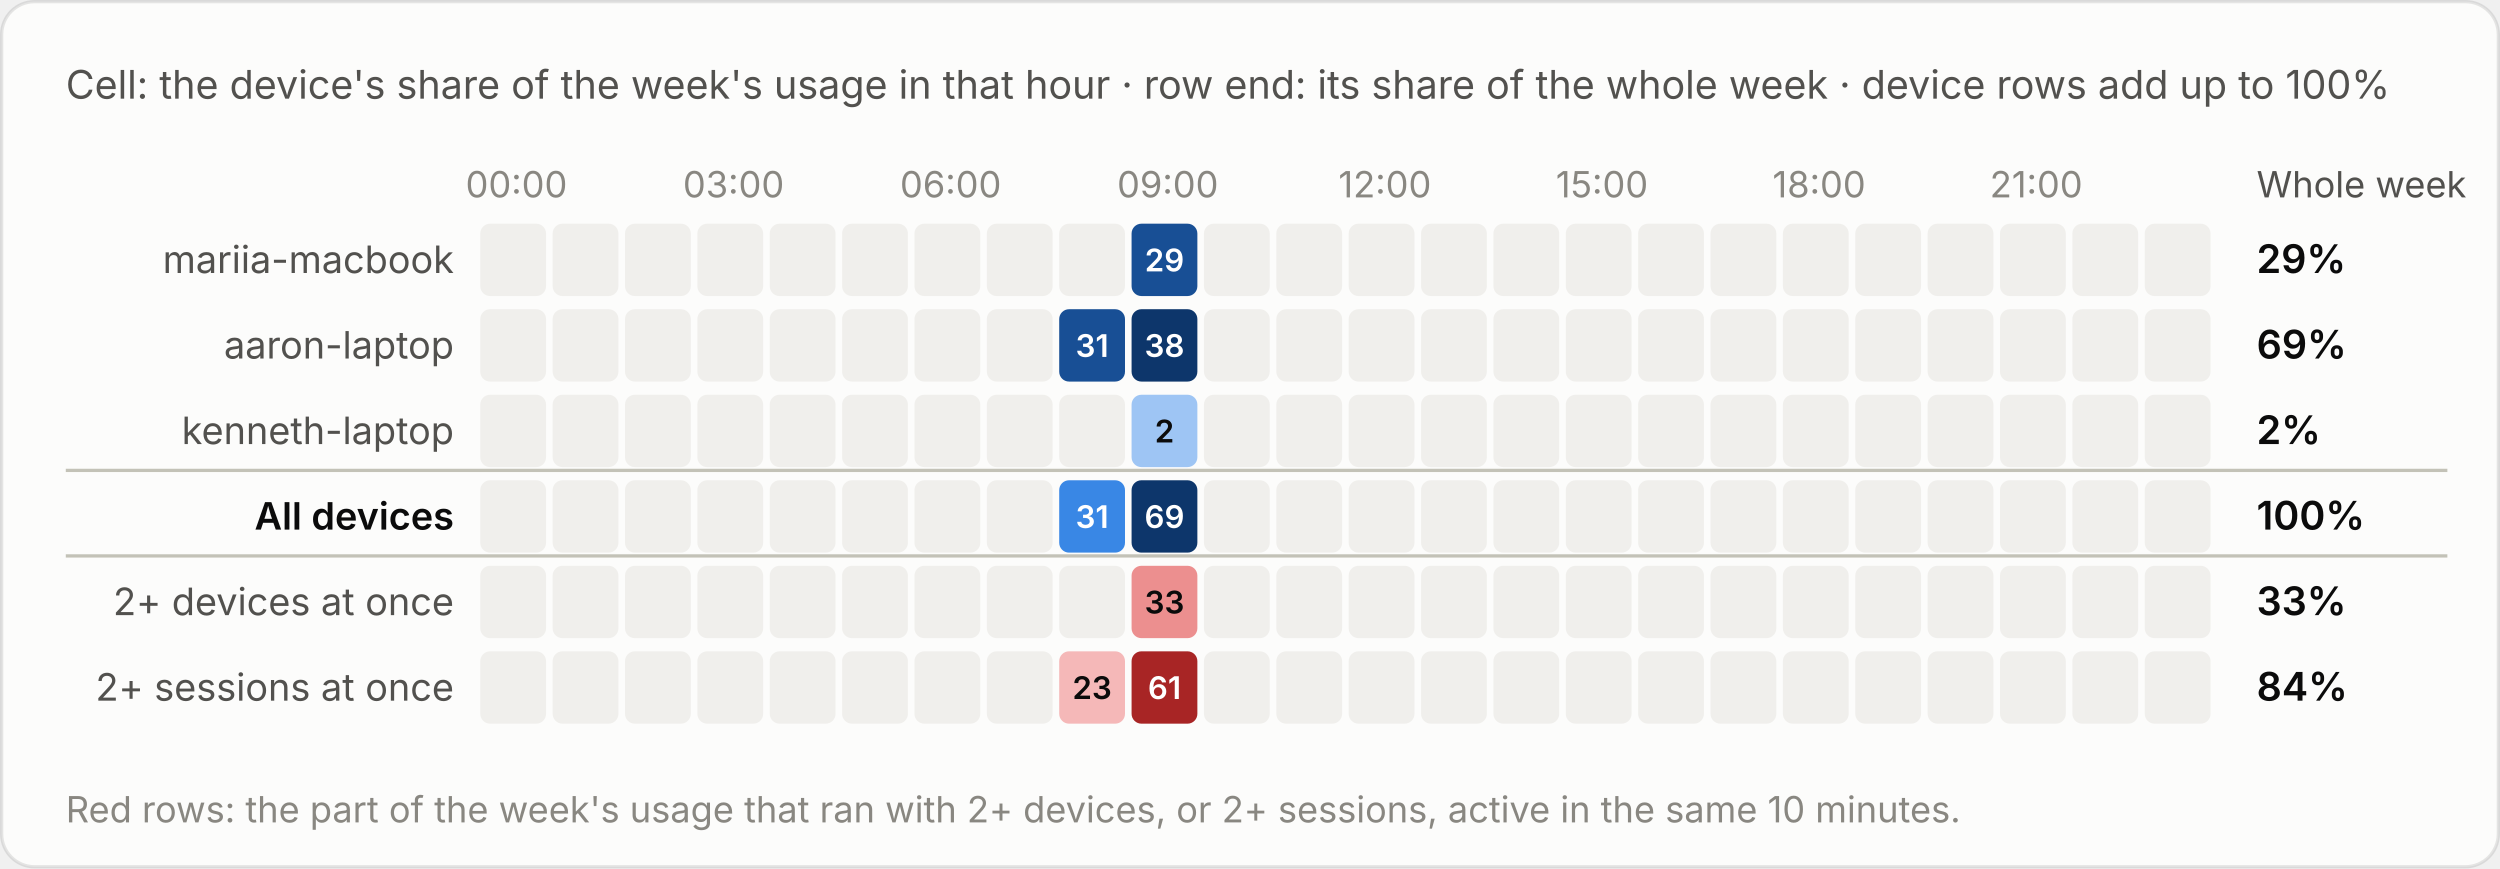
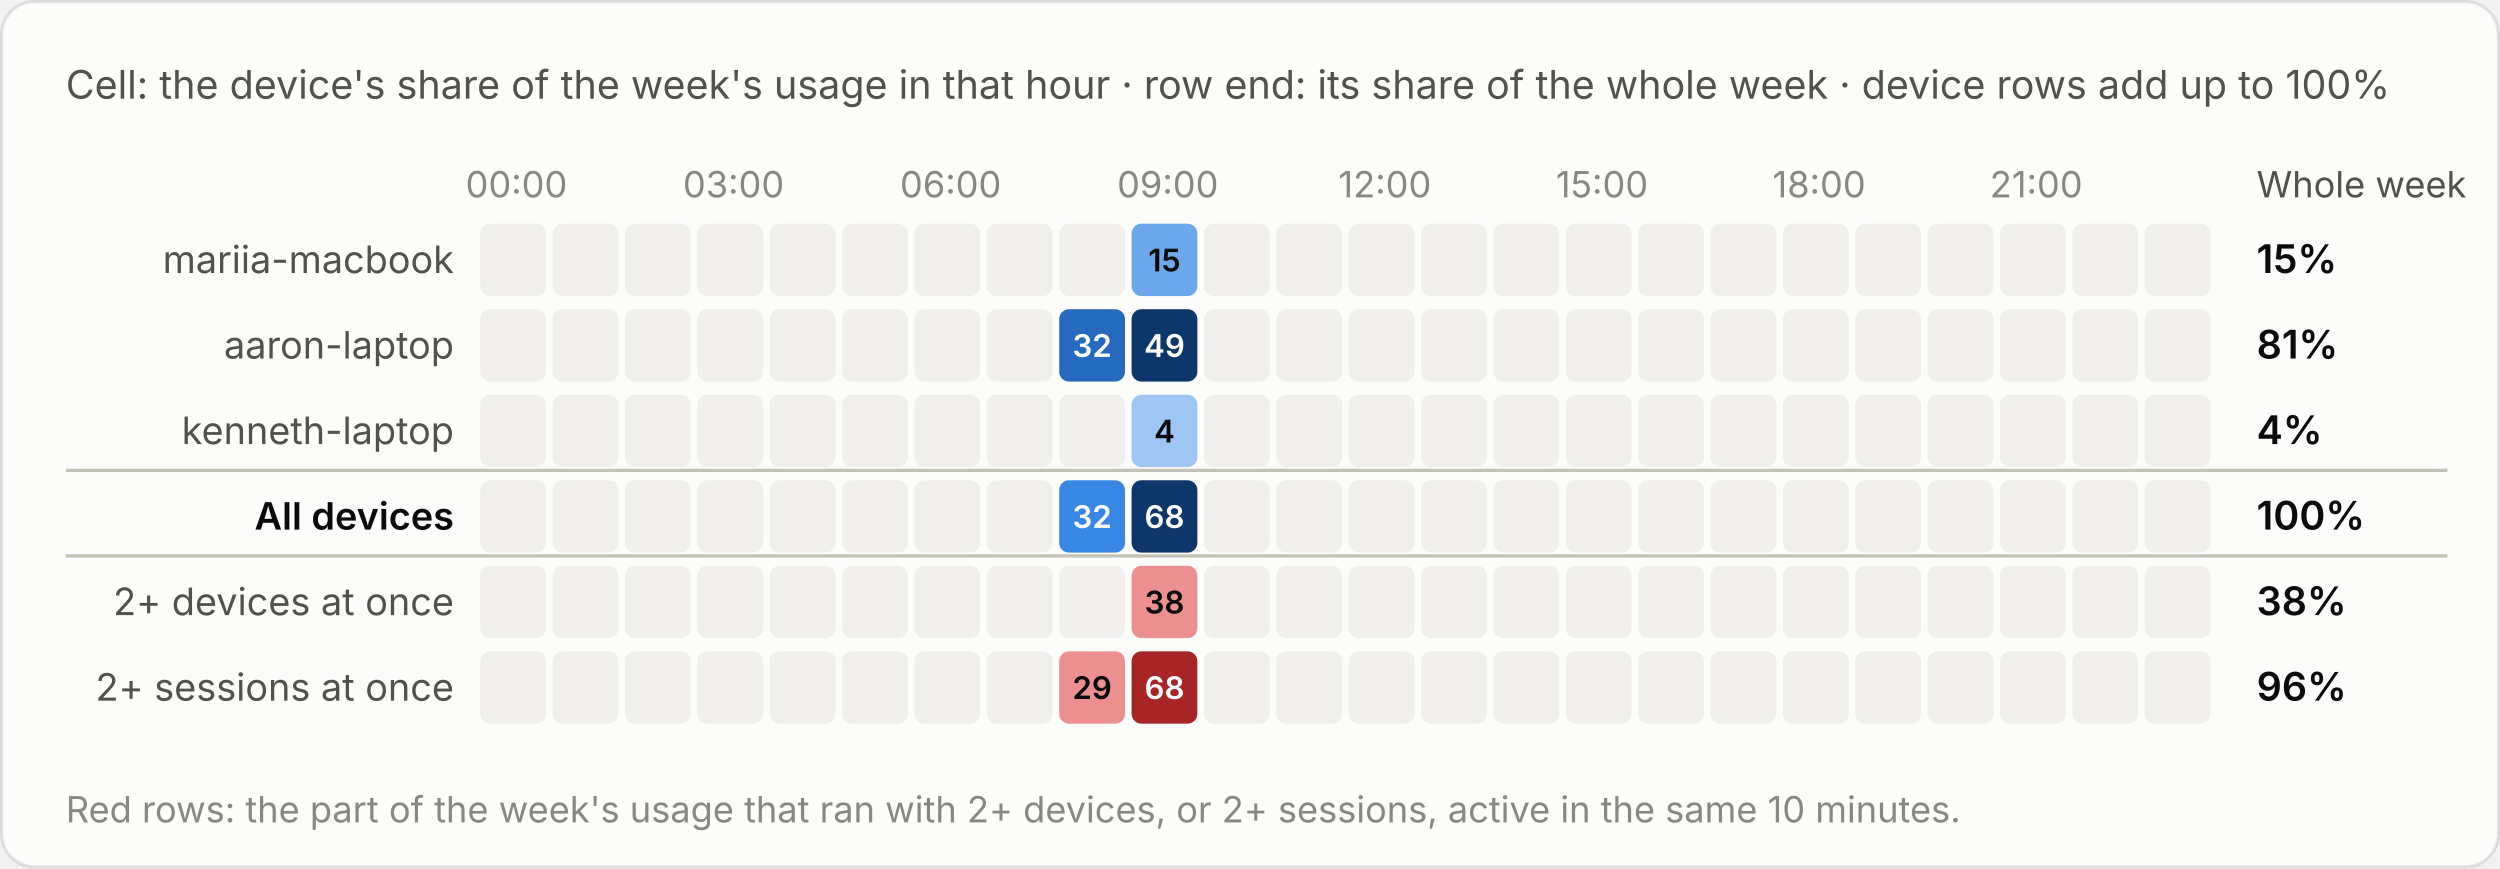
<svg xmlns="http://www.w3.org/2000/svg" viewBox="0 0 760 264" width="760" height="264" role="img" aria-label="Cell: the device's share of the week's usage in that hour · row end: its share of the whole week · device rows add up to 100%">
  <style>text{font-family:system-ui,-apple-system,"Segoe UI",sans-serif;font-variant-numeric:tabular-nums}.bg{fill:#fcfcfb;stroke:rgba(11,11,11,.10)}.tp{fill:#0b0b0b}.ts{fill:#52514e}.tm{fill:#898781}.grid{stroke:#e1e0d9;stroke-width:1}.base{stroke:#c3c2b7;stroke-width:1}.so{fill:#b5b3ad}.lo{stroke:#b5b3ad}.qe{fill:#f0efec}.ring{stroke:#fcfcfb}.area{fill-opacity:.1}.s0{fill:#2a78d6}.l0{stroke:#2a78d6}.s1{fill:#eb6834}.l1{stroke:#eb6834}.s2{fill:#1baf7a}.l2{stroke:#1baf7a}.s3{fill:#eda100}.l3{stroke:#eda100}.s4{fill:#e87ba4}.l4{stroke:#e87ba4}.s5{fill:#008300}.l5{stroke:#008300}.s6{fill:#4a3aa7}.l6{stroke:#4a3aa7}.s7{fill:#e34948}.l7{stroke:#e34948}.q0{fill:#cde2fb}.q1{fill:#9ec5f4}.q2{fill:#6da7ec}.q3{fill:#3987e5}.q4{fill:#256abf}.q5{fill:#184f95}.q6{fill:#0d366b}.r0{fill:#f8d4d4}.r1{fill:#ec8f8f}.r2{fill:#c42f2f}.a0{fill:#fbe3e3}.a1{fill:#f5b8b8}.a2{fill:#ec8f8f}.a3{fill:#d65252}.a4{fill:#a82525}.tq0{fill:#0b0b0b}.tq1{fill:#0b0b0b}.tq2{fill:#0b0b0b}.tq3{fill:#ffffff}.tq4{fill:#ffffff}.tq5{fill:#ffffff}.tq6{fill:#ffffff}.tr0{fill:#0b0b0b}.tr1{fill:#0b0b0b}.tr2{fill:#ffffff}.ta0{fill:#0b0b0b}.ta1{fill:#0b0b0b}.ta2{fill:#0b0b0b}.ta3{fill:#ffffff}.ta4{fill:#ffffff}.tw{fill:#ffffff}@media (prefers-color-scheme:dark){.bg{fill:#1a1a19;stroke:rgba(255,255,255,.10)}.tp{fill:#fff}.ts{fill:#c3c2b7}.tm{fill:#898781}.grid{stroke:#2c2c2a}.base{stroke:#383835}.so{fill:#5c5b57}.lo{stroke:#5c5b57}.qe{fill:#262624}.ring{stroke:#1a1a19}.s0{fill:#3987e5}.l0{stroke:#3987e5}.s1{fill:#d95926}.l1{stroke:#d95926}.s2{fill:#199e70}.l2{stroke:#199e70}.s3{fill:#c98500}.l3{stroke:#c98500}.s4{fill:#d55181}.l4{stroke:#d55181}.s5{fill:#008300}.l5{stroke:#008300}.s6{fill:#9085e9}.l6{stroke:#9085e9}.s7{fill:#e66767}.l7{stroke:#e66767}.q0{fill:#16263a}.q1{fill:#123a66}.q2{fill:#184f95}.q3{fill:#256abf}.q4{fill:#3987e5}.q5{fill:#6da7ec}.q6{fill:#b7d3f6}.r0{fill:#4a2023}.r1{fill:#8c2c2f}.r2{fill:#e25555}.a0{fill:#3a1a1c}.a1{fill:#5e2427}.a2{fill:#8c2c2f}.a3{fill:#c43c3f}.a4{fill:#f07070}.tq0{fill:#ffffff}.tq1{fill:#ffffff}.tq2{fill:#ffffff}.tq3{fill:#ffffff}.tq4{fill:#ffffff}.tq5{fill:#0b0b0b}.tq6{fill:#0b0b0b}.tr0{fill:#ffffff}.tr1{fill:#ffffff}.tr2{fill:#ffffff}.ta0{fill:#ffffff}.ta1{fill:#ffffff}.ta2{fill:#ffffff}.ta3{fill:#ffffff}.ta4{fill:#0b0b0b}.tw{fill:#ffffff}}</style>
  <rect class="bg" x=".5" y=".5" width="759" height="263" rx="10" />
  <text class="ts" x="20" y="30" font-size="12">Cell: the device's share of the week's usage in that hour · row end: its share of the whole week · device rows add up to 100%</text>
  <g transform="translate(0,-20)">
    <text class="tm" x="157.0" y="80" font-size="11" text-anchor="middle">00:00</text>
    <text class="tm" x="223.0" y="80" font-size="11" text-anchor="middle">03:00</text>
    <text class="tm" x="289.0" y="80" font-size="11" text-anchor="middle">06:00</text>
    <text class="tm" x="355.0" y="80" font-size="11" text-anchor="middle">09:00</text>
    <text class="tm" x="421.0" y="80" font-size="11" text-anchor="middle">12:00</text>
    <text class="tm" x="487.0" y="80" font-size="11" text-anchor="middle">15:00</text>
    <text class="tm" x="553.0" y="80" font-size="11" text-anchor="middle">18:00</text>
    <text class="tm" x="619.0" y="80" font-size="11" text-anchor="middle">21:00</text>
    <text class="ts" x="686" y="80" font-size="11">Whole week</text>
    <text class="ts" x="138" y="103.0" font-size="11.5" text-anchor="end">mariia-macbook</text>
    <rect class="qe" x="146.0" y="88" width="20" height="22" rx="3" />
    <rect class="qe" x="168.0" y="88" width="20" height="22" rx="3" />
    <rect class="qe" x="190.0" y="88" width="20" height="22" rx="3" />
    <rect class="qe" x="212.0" y="88" width="20" height="22" rx="3" />
    <rect class="qe" x="234.0" y="88" width="20" height="22" rx="3" />
    <rect class="qe" x="256.0" y="88" width="20" height="22" rx="3" />
    <rect class="qe" x="278.0" y="88" width="20" height="22" rx="3" />
    <rect class="qe" x="300.0" y="88" width="20" height="22" rx="3" />
    <rect class="qe" x="322.0" y="88" width="20" height="22" rx="3" />
-     <rect class="q5" x="344.0" y="88" width="20" height="22" rx="3" />
-     <text class="tq5" x="354.0" y="102.5" font-size="9.5" font-weight="600" text-anchor="middle">29</text>
+     <rect class="q2" x="344.0" y="88" width="20" height="22" rx="3" />
+     <text class="tq2" x="354.0" y="102.5" font-size="9.5" font-weight="600" text-anchor="middle">15</text>
    <rect class="qe" x="366.0" y="88" width="20" height="22" rx="3" />
    <rect class="qe" x="388.0" y="88" width="20" height="22" rx="3" />
    <rect class="qe" x="410.0" y="88" width="20" height="22" rx="3" />
    <rect class="qe" x="432.0" y="88" width="20" height="22" rx="3" />
    <rect class="qe" x="454.0" y="88" width="20" height="22" rx="3" />
    <rect class="qe" x="476.0" y="88" width="20" height="22" rx="3" />
    <rect class="qe" x="498.0" y="88" width="20" height="22" rx="3" />
    <rect class="qe" x="520.0" y="88" width="20" height="22" rx="3" />
    <rect class="qe" x="542.0" y="88" width="20" height="22" rx="3" />
    <rect class="qe" x="564.0" y="88" width="20" height="22" rx="3" />
    <rect class="qe" x="586.0" y="88" width="20" height="22" rx="3" />
    <rect class="qe" x="608.0" y="88" width="20" height="22" rx="3" />
    <rect class="qe" x="630.0" y="88" width="20" height="22" rx="3" />
    <rect class="qe" x="652.0" y="88" width="20" height="22" rx="3" />
-     <text class="tp" x="686" y="103.0" font-size="12" font-weight="600">29%</text>
+     <text class="tp" x="686" y="103.0" font-size="12" font-weight="600">15%</text>
    <text class="ts" x="138" y="129.0" font-size="11.5" text-anchor="end">aaron-laptop</text>
    <rect class="qe" x="146.0" y="114" width="20" height="22" rx="3" />
    <rect class="qe" x="168.0" y="114" width="20" height="22" rx="3" />
    <rect class="qe" x="190.0" y="114" width="20" height="22" rx="3" />
    <rect class="qe" x="212.0" y="114" width="20" height="22" rx="3" />
    <rect class="qe" x="234.0" y="114" width="20" height="22" rx="3" />
    <rect class="qe" x="256.0" y="114" width="20" height="22" rx="3" />
    <rect class="qe" x="278.0" y="114" width="20" height="22" rx="3" />
    <rect class="qe" x="300.0" y="114" width="20" height="22" rx="3" />
-     <rect class="q5" x="322.0" y="114" width="20" height="22" rx="3" />
-     <text class="tq5" x="332.0" y="128.5" font-size="9.5" font-weight="600" text-anchor="middle">31</text>
+     <rect class="q4" x="322.0" y="114" width="20" height="22" rx="3" />
+     <text class="tq4" x="332.0" y="128.5" font-size="9.5" font-weight="600" text-anchor="middle">32</text>
    <rect class="q6" x="344.0" y="114" width="20" height="22" rx="3" />
-     <text class="tq6" x="354.0" y="128.5" font-size="9.5" font-weight="600" text-anchor="middle">38</text>
+     <text class="tq6" x="354.0" y="128.5" font-size="9.5" font-weight="600" text-anchor="middle">49</text>
    <rect class="qe" x="366.0" y="114" width="20" height="22" rx="3" />
    <rect class="qe" x="388.0" y="114" width="20" height="22" rx="3" />
    <rect class="qe" x="410.0" y="114" width="20" height="22" rx="3" />
    <rect class="qe" x="432.0" y="114" width="20" height="22" rx="3" />
    <rect class="qe" x="454.0" y="114" width="20" height="22" rx="3" />
    <rect class="qe" x="476.0" y="114" width="20" height="22" rx="3" />
    <rect class="qe" x="498.0" y="114" width="20" height="22" rx="3" />
    <rect class="qe" x="520.0" y="114" width="20" height="22" rx="3" />
    <rect class="qe" x="542.0" y="114" width="20" height="22" rx="3" />
    <rect class="qe" x="564.0" y="114" width="20" height="22" rx="3" />
    <rect class="qe" x="586.0" y="114" width="20" height="22" rx="3" />
    <rect class="qe" x="608.0" y="114" width="20" height="22" rx="3" />
    <rect class="qe" x="630.0" y="114" width="20" height="22" rx="3" />
    <rect class="qe" x="652.0" y="114" width="20" height="22" rx="3" />
-     <text class="tp" x="686" y="129.0" font-size="12" font-weight="600">69%</text>
+     <text class="tp" x="686" y="129.0" font-size="12" font-weight="600">81%</text>
    <text class="ts" x="138" y="155.0" font-size="11.5" text-anchor="end">kenneth-laptop</text>
    <rect class="qe" x="146.0" y="140" width="20" height="22" rx="3" />
    <rect class="qe" x="168.0" y="140" width="20" height="22" rx="3" />
    <rect class="qe" x="190.0" y="140" width="20" height="22" rx="3" />
    <rect class="qe" x="212.0" y="140" width="20" height="22" rx="3" />
    <rect class="qe" x="234.0" y="140" width="20" height="22" rx="3" />
    <rect class="qe" x="256.0" y="140" width="20" height="22" rx="3" />
    <rect class="qe" x="278.0" y="140" width="20" height="22" rx="3" />
    <rect class="qe" x="300.0" y="140" width="20" height="22" rx="3" />
    <rect class="qe" x="322.0" y="140" width="20" height="22" rx="3" />
    <rect class="q1" x="344.0" y="140" width="20" height="22" rx="3" />
-     <text class="tq1" x="354.0" y="154.5" font-size="9.5" font-weight="600" text-anchor="middle">2</text>
+     <text class="tq1" x="354.0" y="154.5" font-size="9.5" font-weight="600" text-anchor="middle">4</text>
    <rect class="qe" x="366.0" y="140" width="20" height="22" rx="3" />
    <rect class="qe" x="388.0" y="140" width="20" height="22" rx="3" />
    <rect class="qe" x="410.0" y="140" width="20" height="22" rx="3" />
    <rect class="qe" x="432.0" y="140" width="20" height="22" rx="3" />
    <rect class="qe" x="454.0" y="140" width="20" height="22" rx="3" />
    <rect class="qe" x="476.0" y="140" width="20" height="22" rx="3" />
    <rect class="qe" x="498.0" y="140" width="20" height="22" rx="3" />
    <rect class="qe" x="520.0" y="140" width="20" height="22" rx="3" />
    <rect class="qe" x="542.0" y="140" width="20" height="22" rx="3" />
    <rect class="qe" x="564.0" y="140" width="20" height="22" rx="3" />
    <rect class="qe" x="586.0" y="140" width="20" height="22" rx="3" />
    <rect class="qe" x="608.0" y="140" width="20" height="22" rx="3" />
    <rect class="qe" x="630.0" y="140" width="20" height="22" rx="3" />
    <rect class="qe" x="652.0" y="140" width="20" height="22" rx="3" />
-     <text class="tp" x="686" y="155.0" font-size="12" font-weight="600">2%</text>
+     <text class="tp" x="686" y="155.0" font-size="12" font-weight="600">4%</text>
    <line class="base" x1="20" x2="744" y1="163" y2="163" />
    <text class="tp" x="138" y="181.0" font-size="11.5" text-anchor="end" font-weight="600">All devices</text>
    <rect class="qe" x="146.0" y="166" width="20" height="22" rx="3" />
    <rect class="qe" x="168.0" y="166" width="20" height="22" rx="3" />
    <rect class="qe" x="190.0" y="166" width="20" height="22" rx="3" />
    <rect class="qe" x="212.0" y="166" width="20" height="22" rx="3" />
    <rect class="qe" x="234.0" y="166" width="20" height="22" rx="3" />
    <rect class="qe" x="256.0" y="166" width="20" height="22" rx="3" />
    <rect class="qe" x="278.0" y="166" width="20" height="22" rx="3" />
    <rect class="qe" x="300.0" y="166" width="20" height="22" rx="3" />
    <rect class="q3" x="322.0" y="166" width="20" height="22" rx="3" />
-     <text class="tq3" x="332.0" y="180.5" font-size="9.5" font-weight="600" text-anchor="middle">31</text>
+     <text class="tq3" x="332.0" y="180.5" font-size="9.5" font-weight="600" text-anchor="middle">32</text>
    <rect class="q6" x="344.0" y="166" width="20" height="22" rx="3" />
-     <text class="tq6" x="354.0" y="180.5" font-size="9.5" font-weight="600" text-anchor="middle">69</text>
+     <text class="tq6" x="354.0" y="180.5" font-size="9.5" font-weight="600" text-anchor="middle">68</text>
    <rect class="qe" x="366.0" y="166" width="20" height="22" rx="3" />
    <rect class="qe" x="388.0" y="166" width="20" height="22" rx="3" />
    <rect class="qe" x="410.0" y="166" width="20" height="22" rx="3" />
    <rect class="qe" x="432.0" y="166" width="20" height="22" rx="3" />
    <rect class="qe" x="454.0" y="166" width="20" height="22" rx="3" />
    <rect class="qe" x="476.0" y="166" width="20" height="22" rx="3" />
    <rect class="qe" x="498.0" y="166" width="20" height="22" rx="3" />
    <rect class="qe" x="520.0" y="166" width="20" height="22" rx="3" />
    <rect class="qe" x="542.0" y="166" width="20" height="22" rx="3" />
    <rect class="qe" x="564.0" y="166" width="20" height="22" rx="3" />
    <rect class="qe" x="586.0" y="166" width="20" height="22" rx="3" />
    <rect class="qe" x="608.0" y="166" width="20" height="22" rx="3" />
    <rect class="qe" x="630.0" y="166" width="20" height="22" rx="3" />
    <rect class="qe" x="652.0" y="166" width="20" height="22" rx="3" />
    <text class="tp" x="686" y="181.0" font-size="12" font-weight="600">100%</text>
    <line class="base" x1="20" x2="744" y1="189" y2="189" />
    <text class="ts" x="138" y="207.0" font-size="11.5" text-anchor="end">2+ devices at once</text>
    <rect class="qe" x="146.0" y="192" width="20" height="22" rx="3" />
    <rect class="qe" x="168.0" y="192" width="20" height="22" rx="3" />
    <rect class="qe" x="190.0" y="192" width="20" height="22" rx="3" />
    <rect class="qe" x="212.0" y="192" width="20" height="22" rx="3" />
    <rect class="qe" x="234.0" y="192" width="20" height="22" rx="3" />
    <rect class="qe" x="256.0" y="192" width="20" height="22" rx="3" />
    <rect class="qe" x="278.0" y="192" width="20" height="22" rx="3" />
    <rect class="qe" x="300.0" y="192" width="20" height="22" rx="3" />
    <rect class="qe" x="322.0" y="192" width="20" height="22" rx="3" />
    <rect class="a2" x="344.0" y="192" width="20" height="22" rx="3" />
-     <text class="ta2" x="354.0" y="206.5" font-size="9.5" font-weight="600" text-anchor="middle">33</text>
+     <text class="ta2" x="354.0" y="206.5" font-size="9.5" font-weight="600" text-anchor="middle">38</text>
    <rect class="qe" x="366.0" y="192" width="20" height="22" rx="3" />
    <rect class="qe" x="388.0" y="192" width="20" height="22" rx="3" />
    <rect class="qe" x="410.0" y="192" width="20" height="22" rx="3" />
    <rect class="qe" x="432.0" y="192" width="20" height="22" rx="3" />
    <rect class="qe" x="454.0" y="192" width="20" height="22" rx="3" />
    <rect class="qe" x="476.0" y="192" width="20" height="22" rx="3" />
    <rect class="qe" x="498.0" y="192" width="20" height="22" rx="3" />
    <rect class="qe" x="520.0" y="192" width="20" height="22" rx="3" />
    <rect class="qe" x="542.0" y="192" width="20" height="22" rx="3" />
    <rect class="qe" x="564.0" y="192" width="20" height="22" rx="3" />
    <rect class="qe" x="586.0" y="192" width="20" height="22" rx="3" />
    <rect class="qe" x="608.0" y="192" width="20" height="22" rx="3" />
    <rect class="qe" x="630.0" y="192" width="20" height="22" rx="3" />
    <rect class="qe" x="652.0" y="192" width="20" height="22" rx="3" />
-     <text class="tp" x="686" y="207.0" font-size="12" font-weight="600">33%</text>
+     <text class="tp" x="686" y="207.0" font-size="12" font-weight="600">38%</text>
    <text class="ts" x="138" y="233.0" font-size="11.5" text-anchor="end">2+ sessions at once</text>
    <rect class="qe" x="146.0" y="218" width="20" height="22" rx="3" />
    <rect class="qe" x="168.0" y="218" width="20" height="22" rx="3" />
    <rect class="qe" x="190.0" y="218" width="20" height="22" rx="3" />
    <rect class="qe" x="212.0" y="218" width="20" height="22" rx="3" />
    <rect class="qe" x="234.0" y="218" width="20" height="22" rx="3" />
    <rect class="qe" x="256.0" y="218" width="20" height="22" rx="3" />
    <rect class="qe" x="278.0" y="218" width="20" height="22" rx="3" />
    <rect class="qe" x="300.0" y="218" width="20" height="22" rx="3" />
-     <rect class="a1" x="322.0" y="218" width="20" height="22" rx="3" />
-     <text class="ta1" x="332.0" y="232.5" font-size="9.5" font-weight="600" text-anchor="middle">23</text>
+     <rect class="a2" x="322.0" y="218" width="20" height="22" rx="3" />
+     <text class="ta2" x="332.0" y="232.5" font-size="9.5" font-weight="600" text-anchor="middle">29</text>
    <rect class="a4" x="344.0" y="218" width="20" height="22" rx="3" />
-     <text class="ta4" x="354.0" y="232.5" font-size="9.5" font-weight="600" text-anchor="middle">61</text>
+     <text class="ta4" x="354.0" y="232.5" font-size="9.5" font-weight="600" text-anchor="middle">68</text>
    <rect class="qe" x="366.0" y="218" width="20" height="22" rx="3" />
    <rect class="qe" x="388.0" y="218" width="20" height="22" rx="3" />
    <rect class="qe" x="410.0" y="218" width="20" height="22" rx="3" />
    <rect class="qe" x="432.0" y="218" width="20" height="22" rx="3" />
    <rect class="qe" x="454.0" y="218" width="20" height="22" rx="3" />
    <rect class="qe" x="476.0" y="218" width="20" height="22" rx="3" />
    <rect class="qe" x="498.0" y="218" width="20" height="22" rx="3" />
    <rect class="qe" x="520.0" y="218" width="20" height="22" rx="3" />
    <rect class="qe" x="542.0" y="218" width="20" height="22" rx="3" />
    <rect class="qe" x="564.0" y="218" width="20" height="22" rx="3" />
    <rect class="qe" x="586.0" y="218" width="20" height="22" rx="3" />
    <rect class="qe" x="608.0" y="218" width="20" height="22" rx="3" />
    <rect class="qe" x="630.0" y="218" width="20" height="22" rx="3" />
    <rect class="qe" x="652.0" y="218" width="20" height="22" rx="3" />
-     <text class="tp" x="686" y="233.0" font-size="12" font-weight="600">84%</text>
+     <text class="tp" x="686" y="233.0" font-size="12" font-weight="600">96%</text>
    <text class="tm" x="20" y="270" font-size="11">Red rows: the part of the week's usage that ran with 2+ devices, or 2+ sessions, active in the same 10 minutes.</text>
  </g>
</svg>
